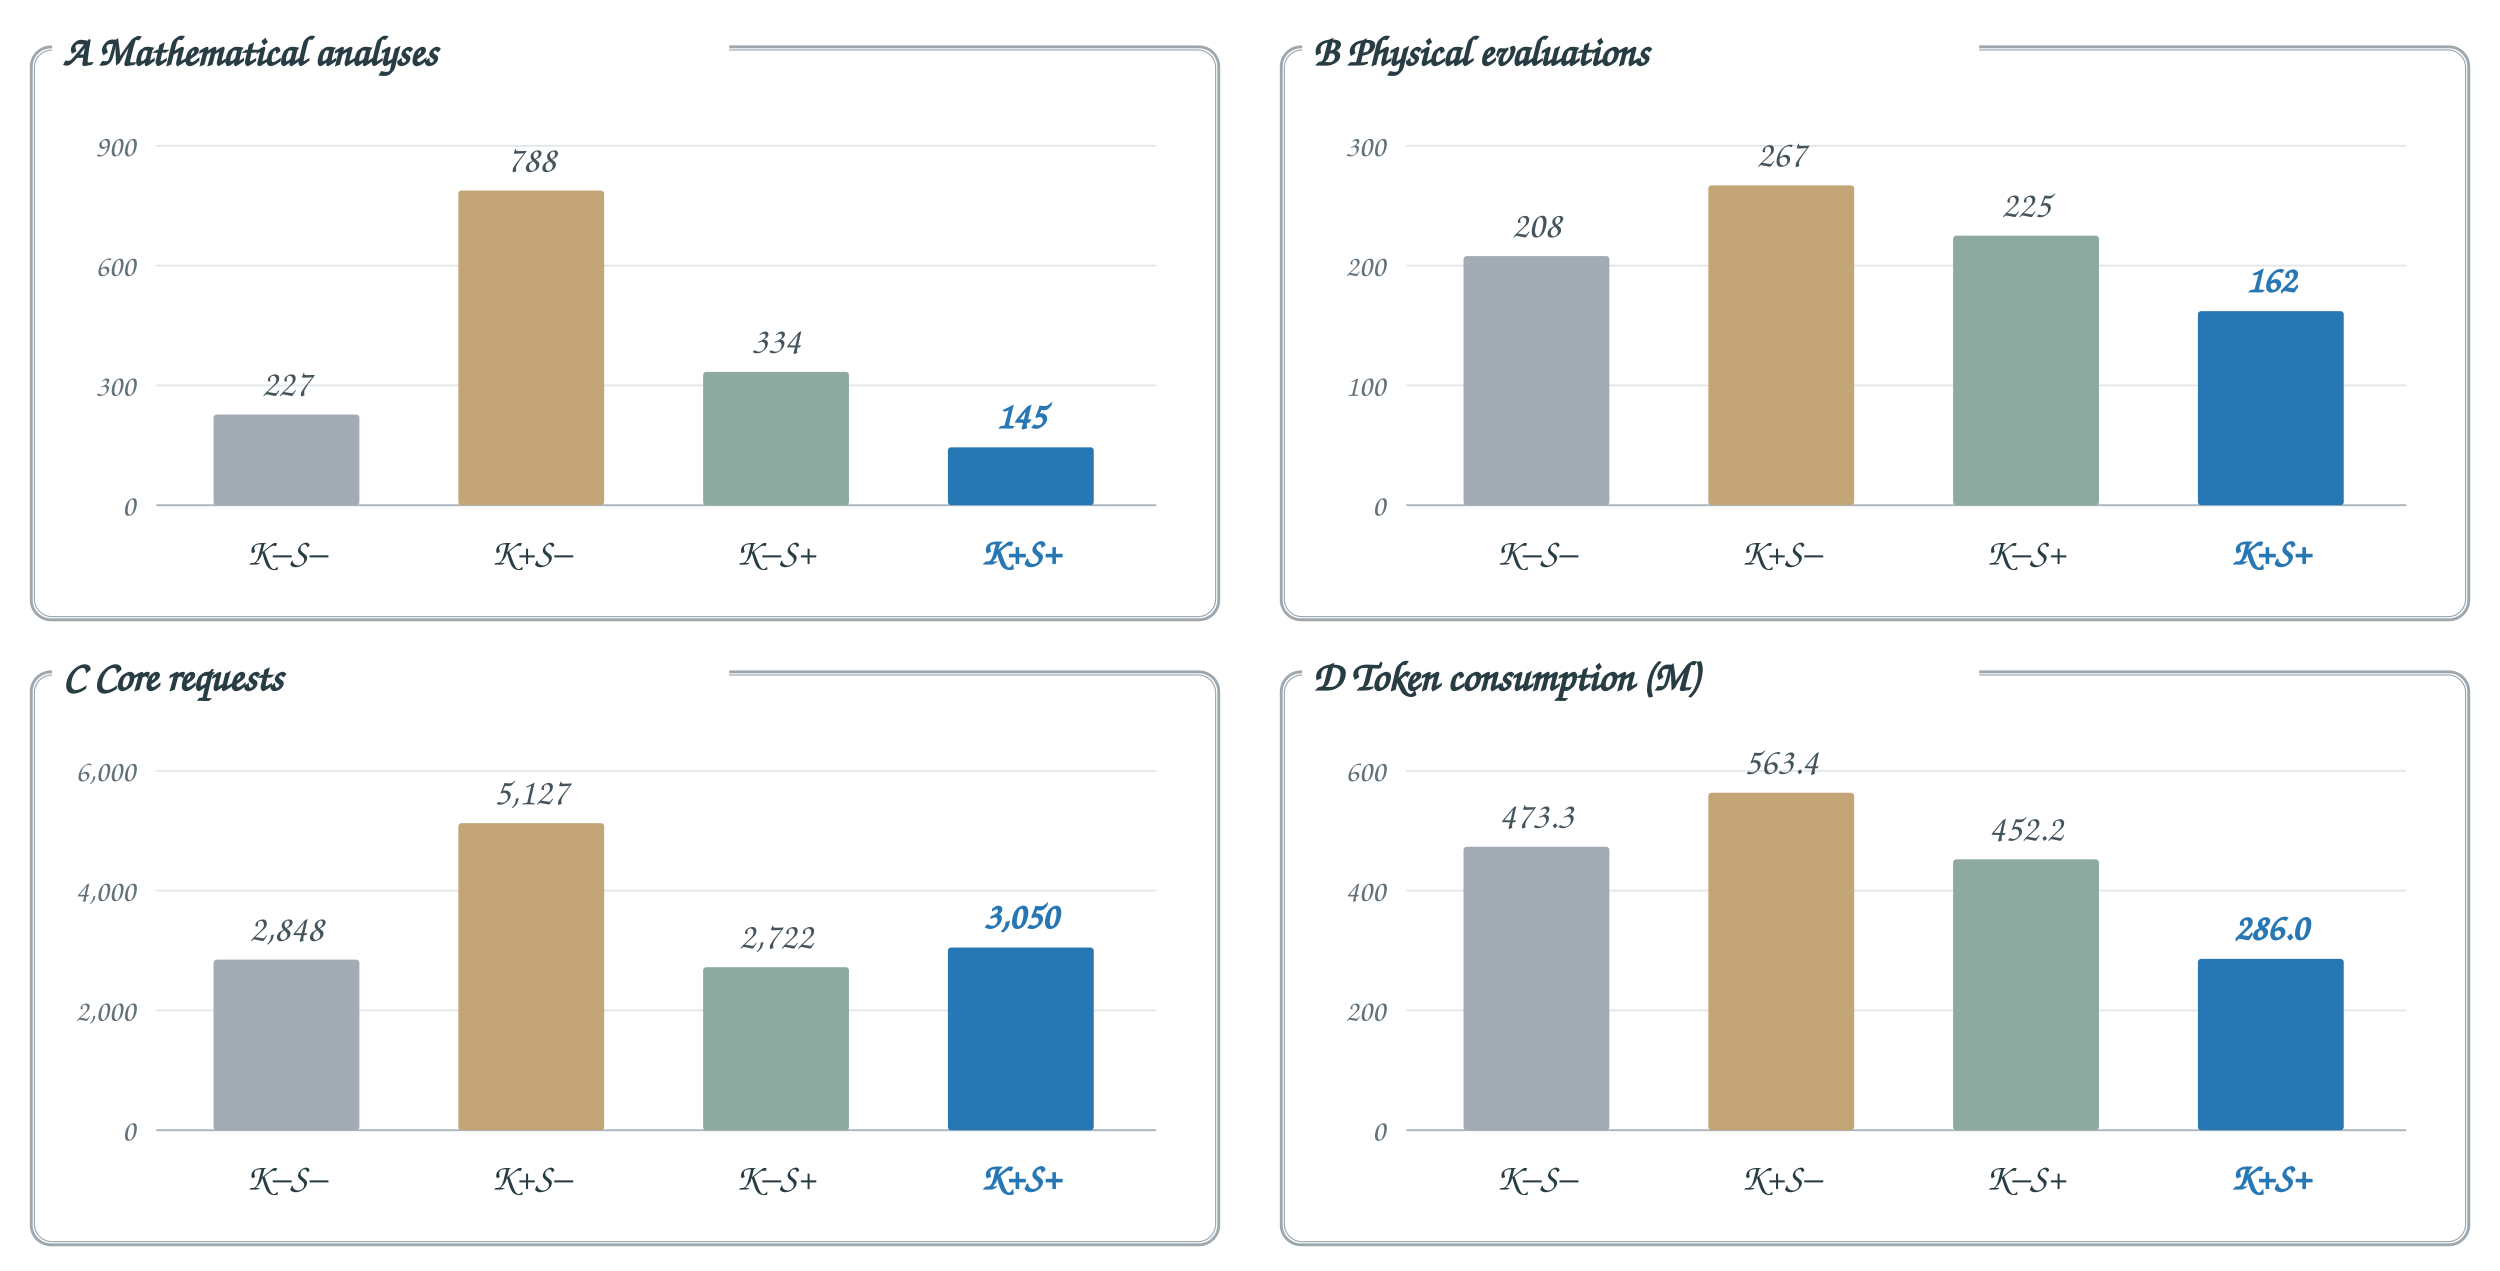
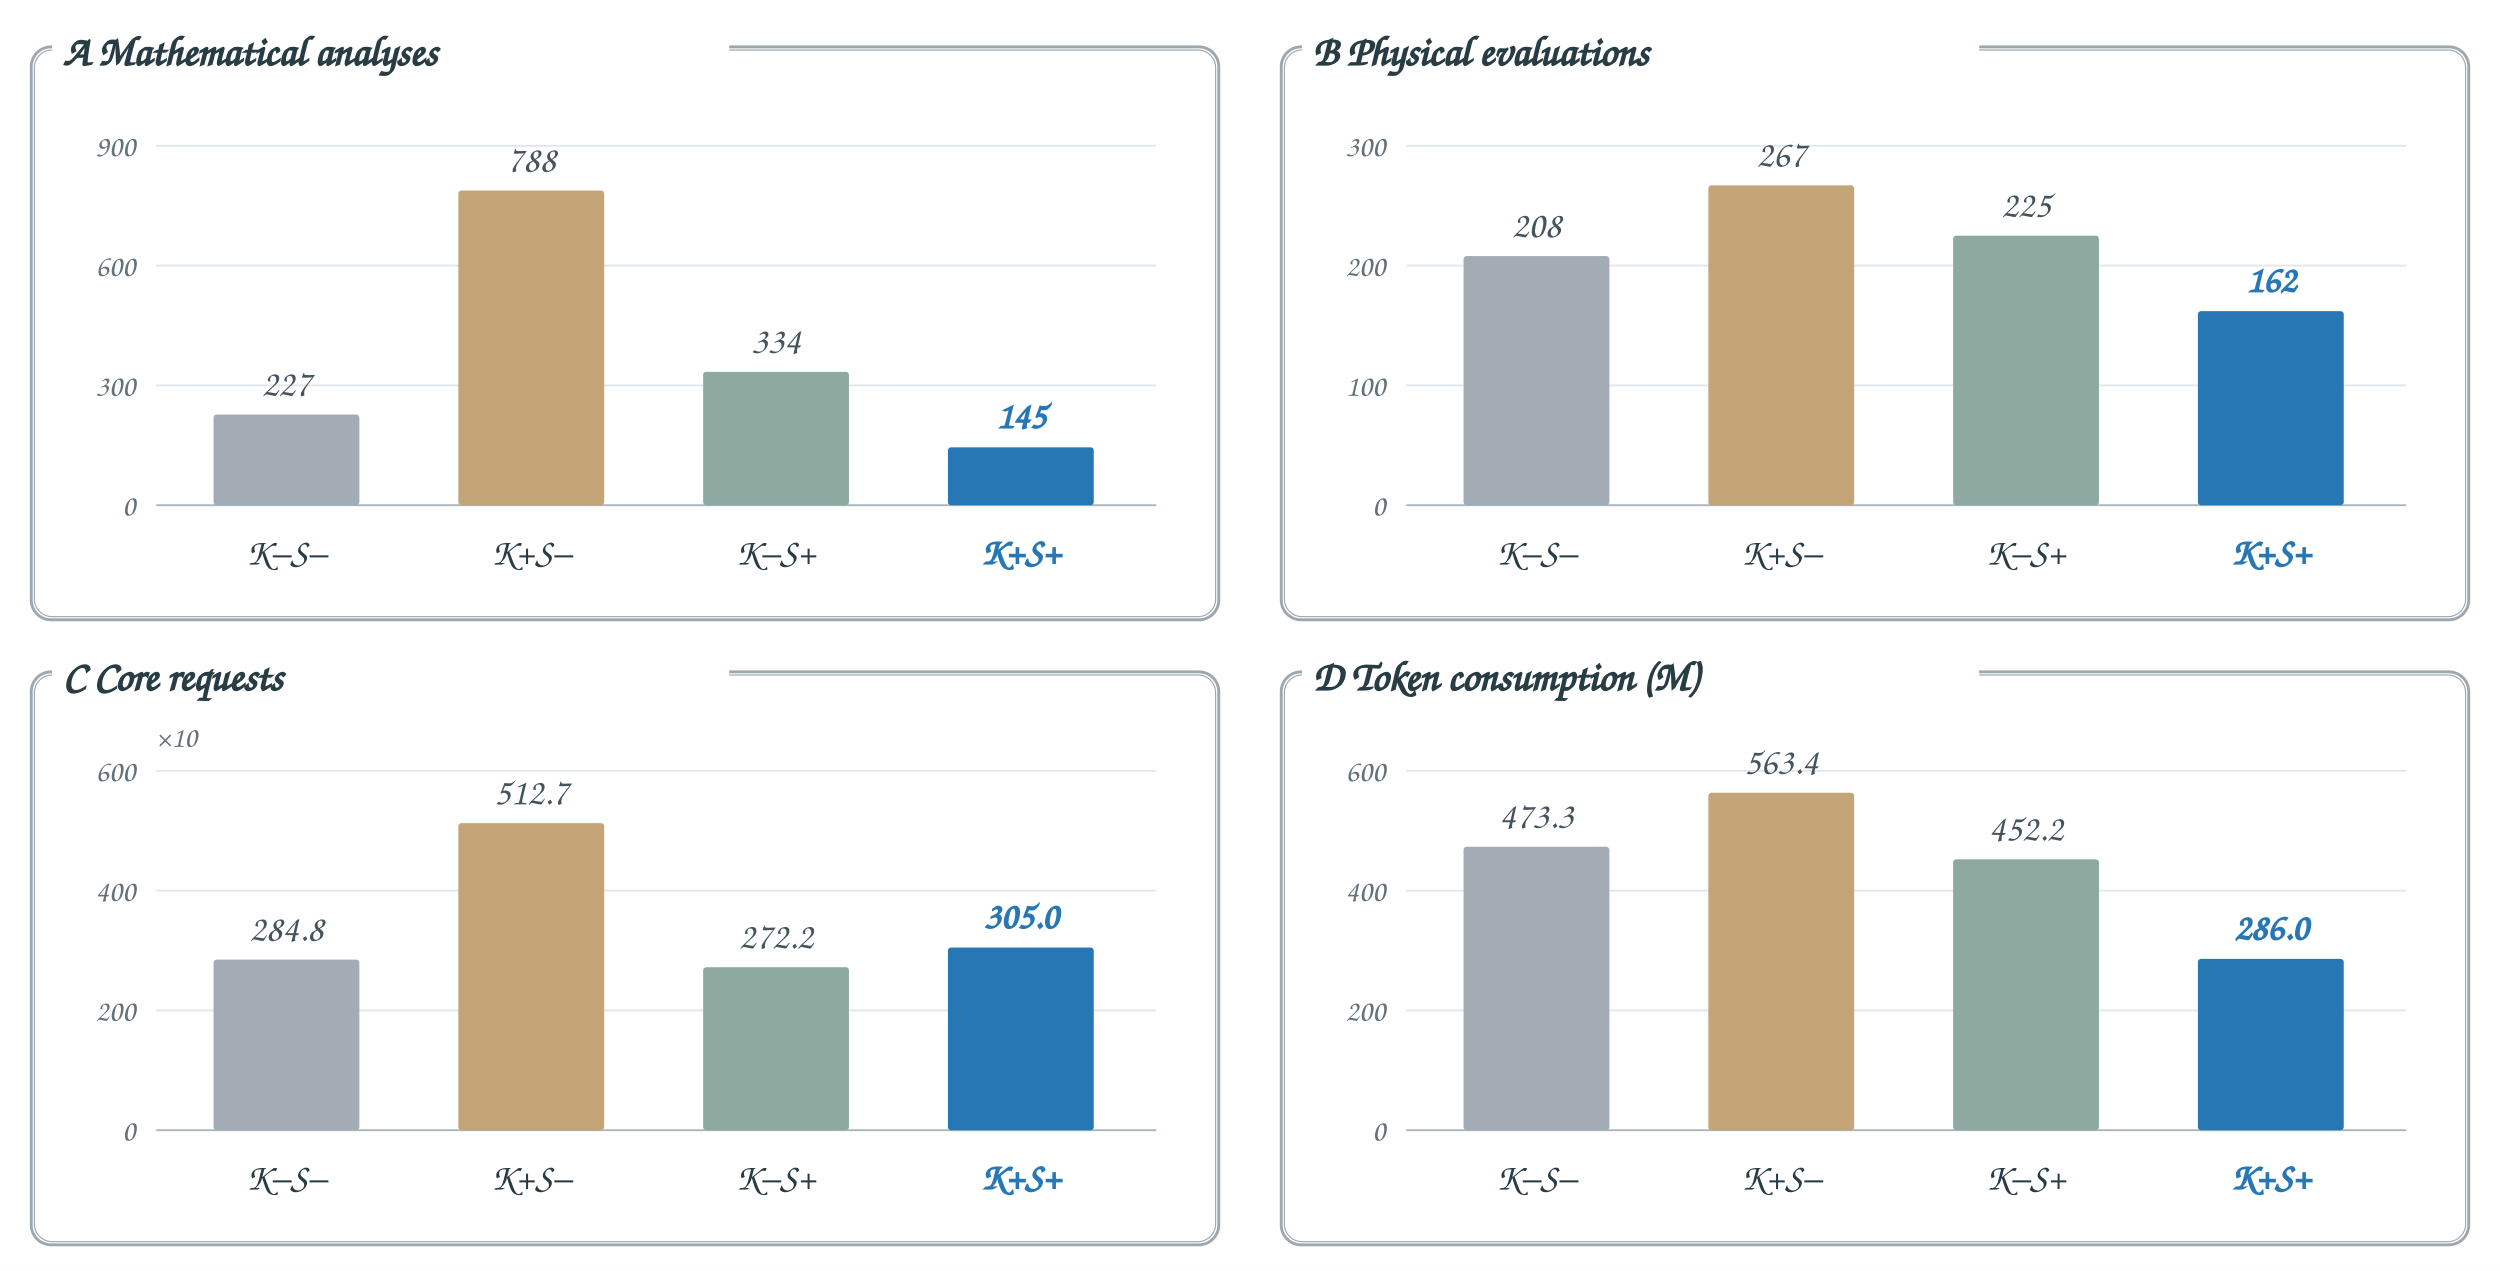
<svg xmlns="http://www.w3.org/2000/svg" width="2400" height="1220" viewBox="0 0 2400 1220">
  <style>text{font-family:"Comic Sans MS","Microsoft YaHei",cursive}</style>
  <rect width="2400" height="1220" fill="white" />
  <rect x="30" y="45" width="1140" height="550" fill="white" stroke="#9da7ae" stroke-width="2.8" rx="19" />
  <rect x="33" y="48" width="1134" height="544" fill="none" stroke="#9da7ae" stroke-width="1.1" rx="17" />
  <rect x="50" y="27" width="650" height="48" fill="white" stroke="none" stroke-width="1" rx="0" />
  <text x="60" y="63" font-size="40" text-anchor="start" font-weight="700" fill="#283c44">A  Mathematical analyses</text>
  <line x1="150" y1="485.0" x2="1110" y2="485.0" stroke="#a8b5bd" stroke-width="1.8" />
  <text x="130" y="495.0" font-size="29" text-anchor="end" font-weight="400" fill="#62717a">0</text>
  <line x1="150" y1="370.0" x2="1110" y2="370.0" stroke="#e2e7ea" stroke-width="1.8" />
  <text x="130" y="380.0" font-size="29" text-anchor="end" font-weight="400" fill="#62717a">300</text>
  <line x1="150" y1="255.0" x2="1110" y2="255.0" stroke="#e2e7ea" stroke-width="1.8" />
  <text x="130" y="265.0" font-size="29" text-anchor="end" font-weight="400" fill="#62717a">600</text>
  <line x1="150" y1="140.0" x2="1110" y2="140.0" stroke="#e2e7ea" stroke-width="1.8" />
  <text x="130" y="150.0" font-size="29" text-anchor="end" font-weight="400" fill="#62717a">900</text>
  <rect x="205" y="397.983" width="140" height="87.017" fill="#a3acb5" stroke="none" stroke-width="1" rx="3" />
  <text x="275" y="379.983" font-size="36" text-anchor="middle" font-weight="400" fill="#44545d">227</text>
  <text x="275" y="542" font-size="36" text-anchor="middle" font-weight="400" fill="#283c44">K−S−</text>
  <rect x="440" y="182.933" width="140" height="302.067" fill="#c4a578" stroke="none" stroke-width="1" rx="3" />
  <text x="510" y="164.933" font-size="36" text-anchor="middle" font-weight="400" fill="#44545d">788</text>
  <text x="510" y="542" font-size="36" text-anchor="middle" font-weight="400" fill="#283c44">K+S−</text>
  <rect x="675" y="356.967" width="140" height="128.033" fill="#8eaaa0" stroke="none" stroke-width="1" rx="3" />
  <text x="745" y="338.967" font-size="36" text-anchor="middle" font-weight="400" fill="#44545d">334</text>
  <text x="745" y="542" font-size="36" text-anchor="middle" font-weight="400" fill="#283c44">K−S+</text>
  <rect x="910" y="429.417" width="140" height="55.583" fill="#2877b5" stroke="none" stroke-width="1" rx="3" />
  <text x="980" y="411.417" font-size="36" text-anchor="middle" font-weight="700" fill="#2877b5">145</text>
  <text x="980" y="542" font-size="36" text-anchor="middle" font-weight="700" fill="#2877b5">K+S+</text>
  <rect x="1230" y="45" width="1140" height="550" fill="white" stroke="#9da7ae" stroke-width="2.8" rx="19" />
  <rect x="1233" y="48" width="1134" height="544" fill="none" stroke="#9da7ae" stroke-width="1.1" rx="17" />
  <rect x="1250" y="27" width="650" height="48" fill="white" stroke="none" stroke-width="1" rx="0" />
  <text x="1260" y="63" font-size="40" text-anchor="start" font-weight="700" fill="#283c44">B  Physical evaluations</text>
  <line x1="1350" y1="485.0" x2="2310" y2="485.0" stroke="#a8b5bd" stroke-width="1.8" />
  <text x="1330" y="495.0" font-size="29" text-anchor="end" font-weight="400" fill="#62717a">0</text>
  <line x1="1350" y1="370.0" x2="2310" y2="370.0" stroke="#e2e7ea" stroke-width="1.8" />
  <text x="1330" y="380.0" font-size="29" text-anchor="end" font-weight="400" fill="#62717a">100</text>
  <line x1="1350" y1="255.0" x2="2310" y2="255.0" stroke="#e2e7ea" stroke-width="1.8" />
  <text x="1330" y="265.0" font-size="29" text-anchor="end" font-weight="400" fill="#62717a">200</text>
  <line x1="1350" y1="140.0" x2="2310" y2="140.0" stroke="#e2e7ea" stroke-width="1.8" />
  <text x="1330" y="150.0" font-size="29" text-anchor="end" font-weight="400" fill="#62717a">300</text>
  <rect x="1405" y="245.8" width="140" height="239.2" fill="#a3acb5" stroke="none" stroke-width="1" rx="3" />
  <text x="1475" y="227.8" font-size="36" text-anchor="middle" font-weight="400" fill="#44545d">208</text>
  <text x="1475" y="542" font-size="36" text-anchor="middle" font-weight="400" fill="#283c44">K−S−</text>
  <rect x="1640" y="177.95" width="140" height="307.05" fill="#c4a578" stroke="none" stroke-width="1" rx="3" />
  <text x="1710" y="159.95" font-size="36" text-anchor="middle" font-weight="400" fill="#44545d">267</text>
  <text x="1710" y="542" font-size="36" text-anchor="middle" font-weight="400" fill="#283c44">K+S−</text>
  <rect x="1875" y="226.25" width="140" height="258.75" fill="#8eaaa0" stroke="none" stroke-width="1" rx="3" />
  <text x="1945" y="208.25" font-size="36" text-anchor="middle" font-weight="400" fill="#44545d">225</text>
  <text x="1945" y="542" font-size="36" text-anchor="middle" font-weight="400" fill="#283c44">K−S+</text>
  <rect x="2110" y="298.7" width="140" height="186.3" fill="#2877b5" stroke="none" stroke-width="1" rx="3" />
  <text x="2180" y="280.7" font-size="36" text-anchor="middle" font-weight="700" fill="#2877b5">162</text>
  <text x="2180" y="542" font-size="36" text-anchor="middle" font-weight="700" fill="#2877b5">K+S+</text>
  <rect x="30" y="645" width="1140" height="550" fill="white" stroke="#9da7ae" stroke-width="2.8" rx="19" />
  <rect x="33" y="648" width="1134" height="544" fill="none" stroke="#9da7ae" stroke-width="1.1" rx="17" />
  <rect x="50" y="627" width="650" height="48" fill="white" stroke="none" stroke-width="1" rx="0" />
  <text x="60" y="663" font-size="40" text-anchor="start" font-weight="700" fill="#283c44">C  Core requests</text>
+   <text x="150" y="717" font-size="28" text-anchor="start" font-weight="400" fill="#62717a">×10</text>
  <line x1="150" y1="1085.0" x2="1110" y2="1085.0" stroke="#a8b5bd" stroke-width="1.8" />
  <text x="130" y="1095.0" font-size="29" text-anchor="end" font-weight="400" fill="#62717a">0</text>
  <line x1="150" y1="970.0" x2="1110" y2="970.0" stroke="#e2e7ea" stroke-width="1.8" />
-   <text x="130" y="980.0" font-size="29" text-anchor="end" font-weight="400" fill="#62717a">2,000</text>
+   <text x="130" y="980.0" font-size="29" text-anchor="end" font-weight="400" fill="#62717a">200</text>
  <line x1="150" y1="855.0" x2="1110" y2="855.0" stroke="#e2e7ea" stroke-width="1.8" />
-   <text x="130" y="865.0" font-size="29" text-anchor="end" font-weight="400" fill="#62717a">4,000</text>
+   <text x="130" y="865.0" font-size="29" text-anchor="end" font-weight="400" fill="#62717a">400</text>
  <line x1="150" y1="740.0" x2="1110" y2="740.0" stroke="#e2e7ea" stroke-width="1.8" />
-   <text x="130" y="750.0" font-size="29" text-anchor="end" font-weight="400" fill="#62717a">6,000</text>
+   <text x="130" y="750.0" font-size="29" text-anchor="end" font-weight="400" fill="#62717a">600</text>
  <rect x="205" y="921.24" width="140" height="163.76" fill="#a3acb5" stroke="none" stroke-width="1" rx="3" />
-   <text x="275" y="903.24" font-size="36" text-anchor="middle" font-weight="400" fill="#44545d">2,848</text>
+   <text x="275" y="903.24" font-size="36" text-anchor="middle" font-weight="400" fill="#44545d">284.8</text>
  <text x="275" y="1142" font-size="36" text-anchor="middle" font-weight="400" fill="#283c44">K−S−</text>
  <rect x="440" y="790.197" width="140" height="294.803" fill="#c4a578" stroke="none" stroke-width="1" rx="3" />
-   <text x="510" y="772.197" font-size="36" text-anchor="middle" font-weight="400" fill="#44545d">5,127</text>
+   <text x="510" y="772.197" font-size="36" text-anchor="middle" font-weight="400" fill="#44545d">512.7</text>
  <text x="510" y="1142" font-size="36" text-anchor="middle" font-weight="400" fill="#283c44">K+S−</text>
  <rect x="675" y="928.485" width="140" height="156.515" fill="#8eaaa0" stroke="none" stroke-width="1" rx="3" />
-   <text x="745" y="910.485" font-size="36" text-anchor="middle" font-weight="400" fill="#44545d">2,722</text>
+   <text x="745" y="910.485" font-size="36" text-anchor="middle" font-weight="400" fill="#44545d">272.2</text>
  <text x="745" y="1142" font-size="36" text-anchor="middle" font-weight="400" fill="#283c44">K−S+</text>
  <rect x="910" y="909.625" width="140" height="175.375" fill="#2877b5" stroke="none" stroke-width="1" rx="3" />
-   <text x="980" y="891.625" font-size="36" text-anchor="middle" font-weight="700" fill="#2877b5">3,050</text>
+   <text x="980" y="891.625" font-size="36" text-anchor="middle" font-weight="700" fill="#2877b5">305.0</text>
  <text x="980" y="1142" font-size="36" text-anchor="middle" font-weight="700" fill="#2877b5">K+S+</text>
  <rect x="1230" y="645" width="1140" height="550" fill="white" stroke="#9da7ae" stroke-width="2.8" rx="19" />
  <rect x="1233" y="648" width="1134" height="544" fill="none" stroke="#9da7ae" stroke-width="1.1" rx="17" />
  <rect x="1250" y="627" width="650" height="48" fill="white" stroke="none" stroke-width="1" rx="0" />
  <text x="1260" y="663" font-size="40" text-anchor="start" font-weight="700" fill="#283c44">D  Token consumption (M)</text>
  <line x1="1350" y1="1085.0" x2="2310" y2="1085.0" stroke="#a8b5bd" stroke-width="1.8" />
  <text x="1330" y="1095.0" font-size="29" text-anchor="end" font-weight="400" fill="#62717a">0</text>
  <line x1="1350" y1="970.0" x2="2310" y2="970.0" stroke="#e2e7ea" stroke-width="1.8" />
  <text x="1330" y="980.0" font-size="29" text-anchor="end" font-weight="400" fill="#62717a">200</text>
  <line x1="1350" y1="855.0" x2="2310" y2="855.0" stroke="#e2e7ea" stroke-width="1.8" />
  <text x="1330" y="865.0" font-size="29" text-anchor="end" font-weight="400" fill="#62717a">400</text>
  <line x1="1350" y1="740.0" x2="2310" y2="740.0" stroke="#e2e7ea" stroke-width="1.8" />
  <text x="1330" y="750.0" font-size="29" text-anchor="end" font-weight="400" fill="#62717a">600</text>
  <rect x="1405" y="812.874" width="140" height="272.126" fill="#a3acb5" stroke="none" stroke-width="1" rx="3" />
  <text x="1475" y="794.874" font-size="36" text-anchor="middle" font-weight="400" fill="#44545d">473.3</text>
  <text x="1475" y="1142" font-size="36" text-anchor="middle" font-weight="400" fill="#283c44">K−S−</text>
  <rect x="1640" y="761.034" width="140" height="323.966" fill="#c4a578" stroke="none" stroke-width="1" rx="3" />
  <text x="1710" y="743.034" font-size="36" text-anchor="middle" font-weight="400" fill="#44545d">563.4</text>
  <text x="1710" y="1142" font-size="36" text-anchor="middle" font-weight="400" fill="#283c44">K+S−</text>
  <rect x="1875" y="824.978" width="140" height="260.022" fill="#8eaaa0" stroke="none" stroke-width="1" rx="3" />
  <text x="1945" y="806.978" font-size="36" text-anchor="middle" font-weight="400" fill="#44545d">452.2</text>
  <text x="1945" y="1142" font-size="36" text-anchor="middle" font-weight="400" fill="#283c44">K−S+</text>
  <rect x="2110" y="920.539" width="140" height="164.461" fill="#2877b5" stroke="none" stroke-width="1" rx="3" />
  <text x="2180" y="902.539" font-size="36" text-anchor="middle" font-weight="700" fill="#2877b5">286.0</text>
  <text x="2180" y="1142" font-size="36" text-anchor="middle" font-weight="700" fill="#2877b5">K+S+</text>
</svg>
